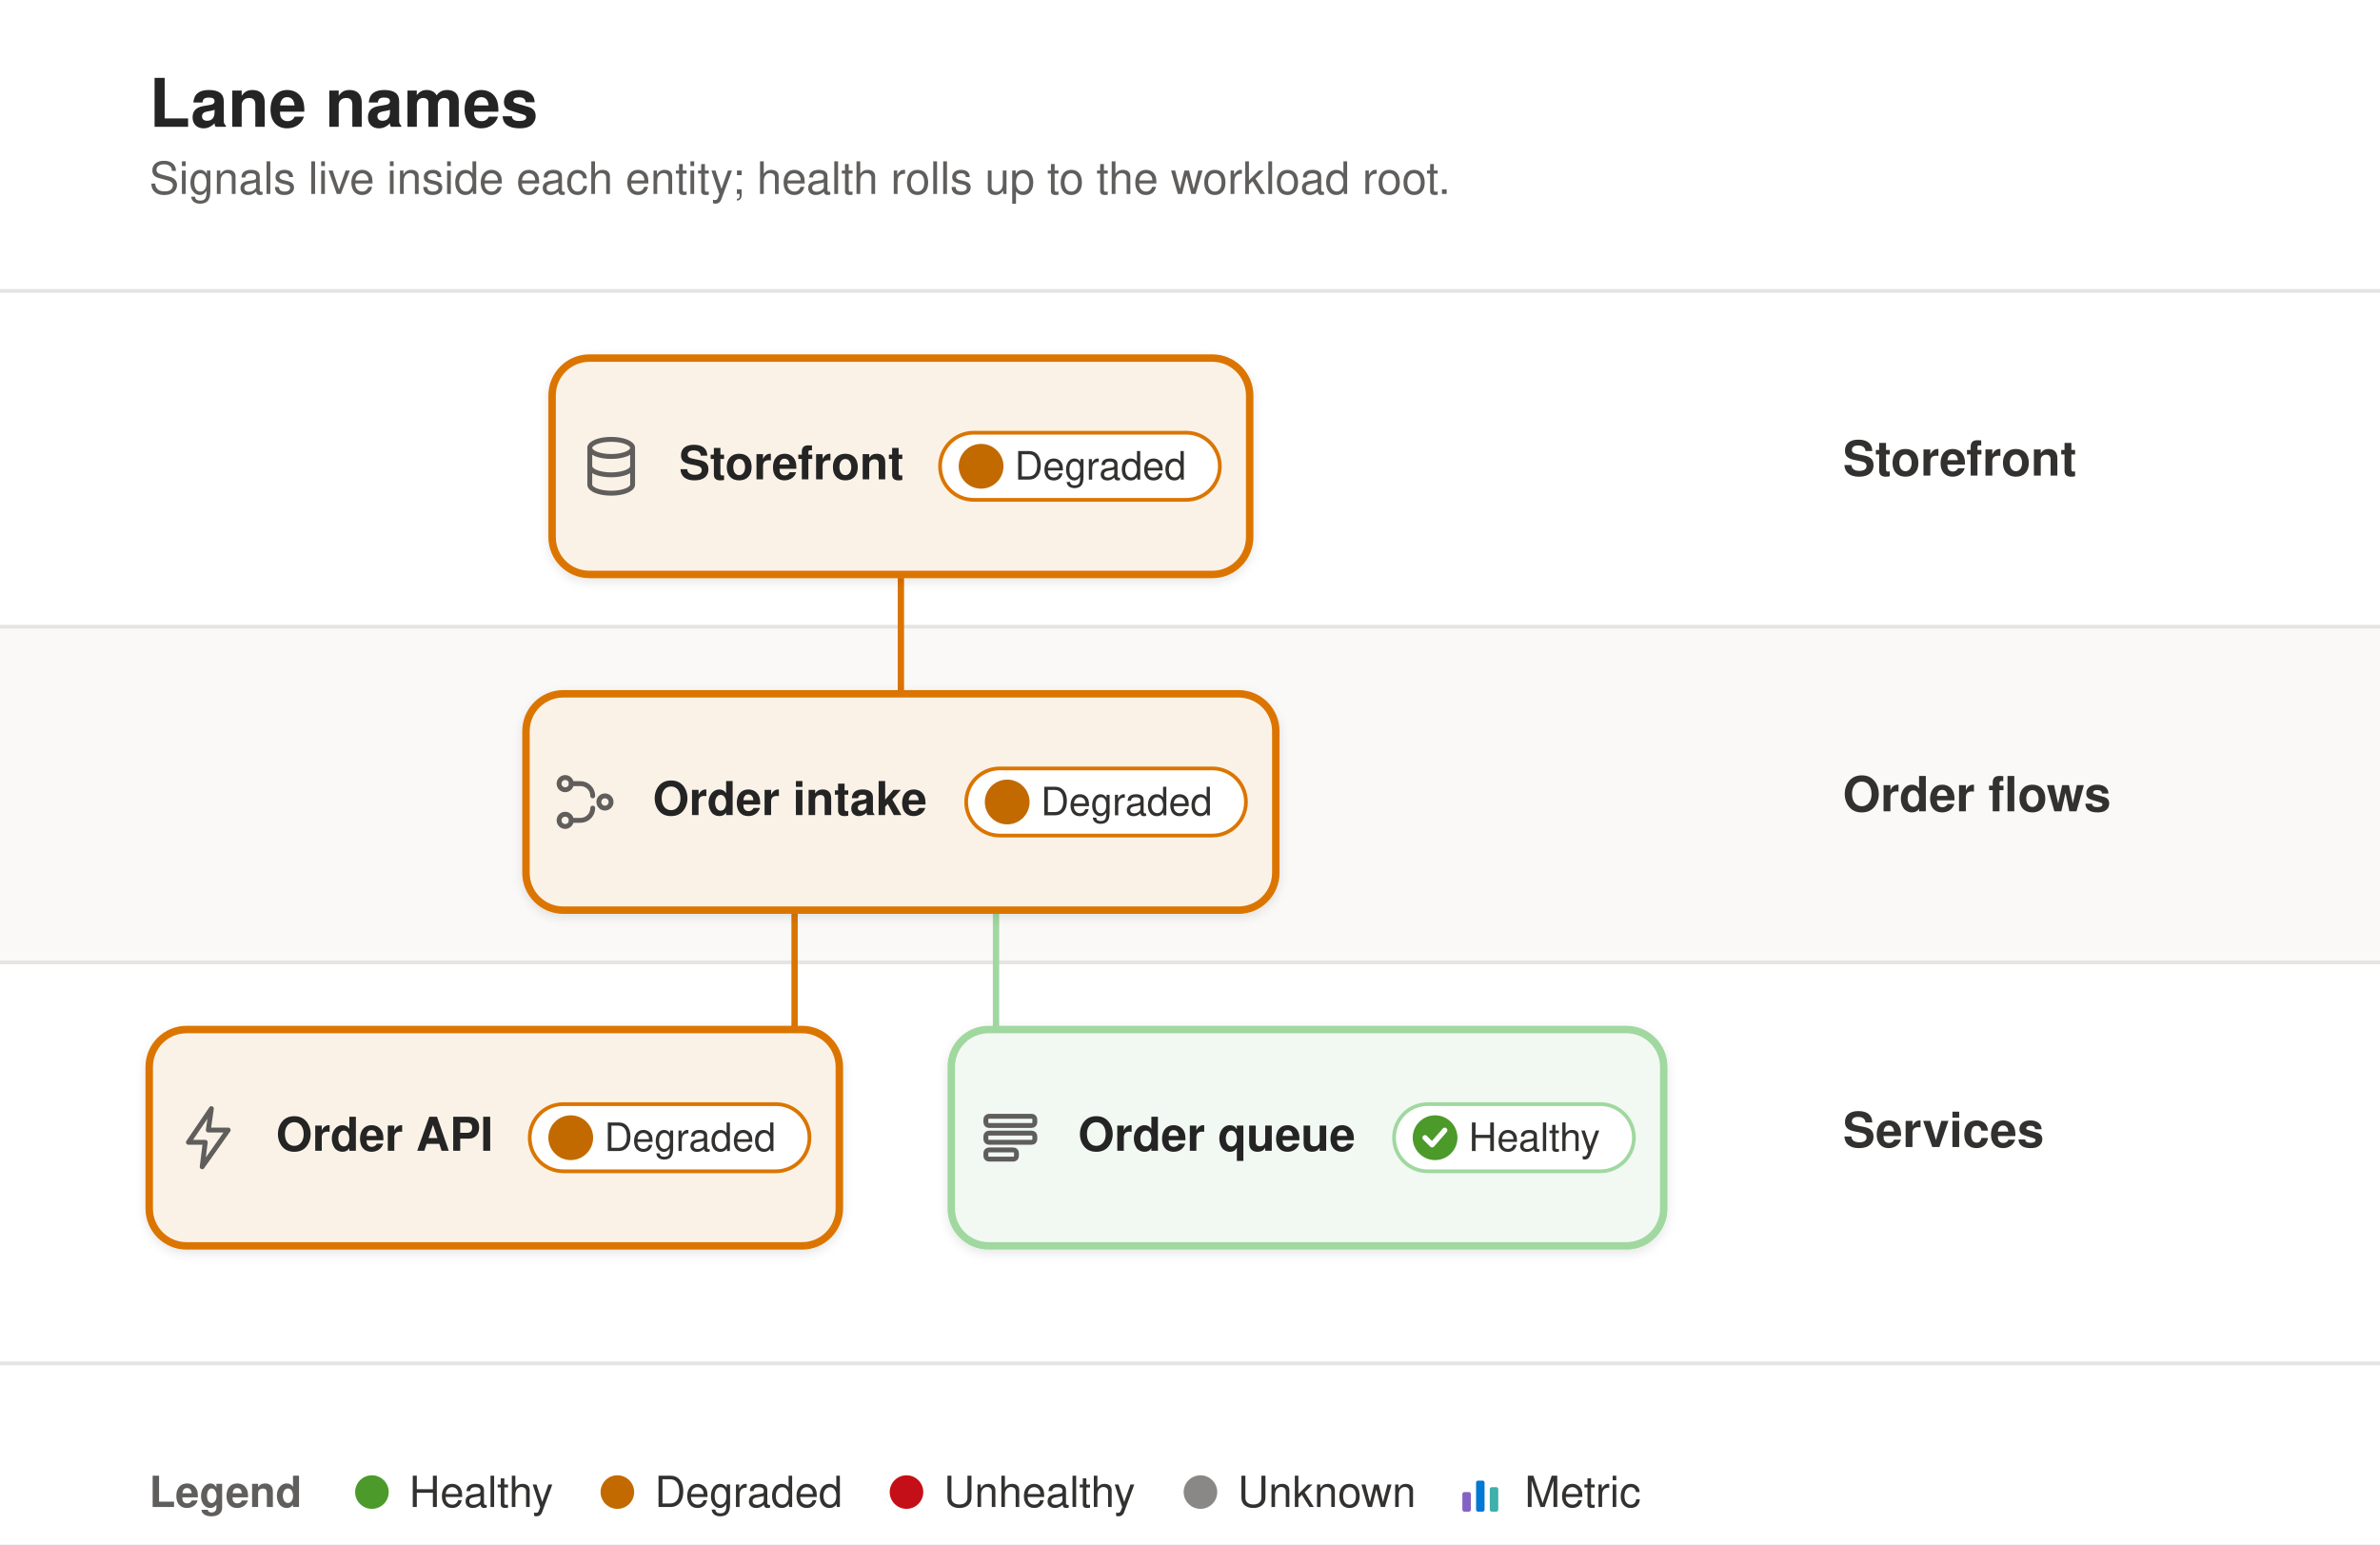
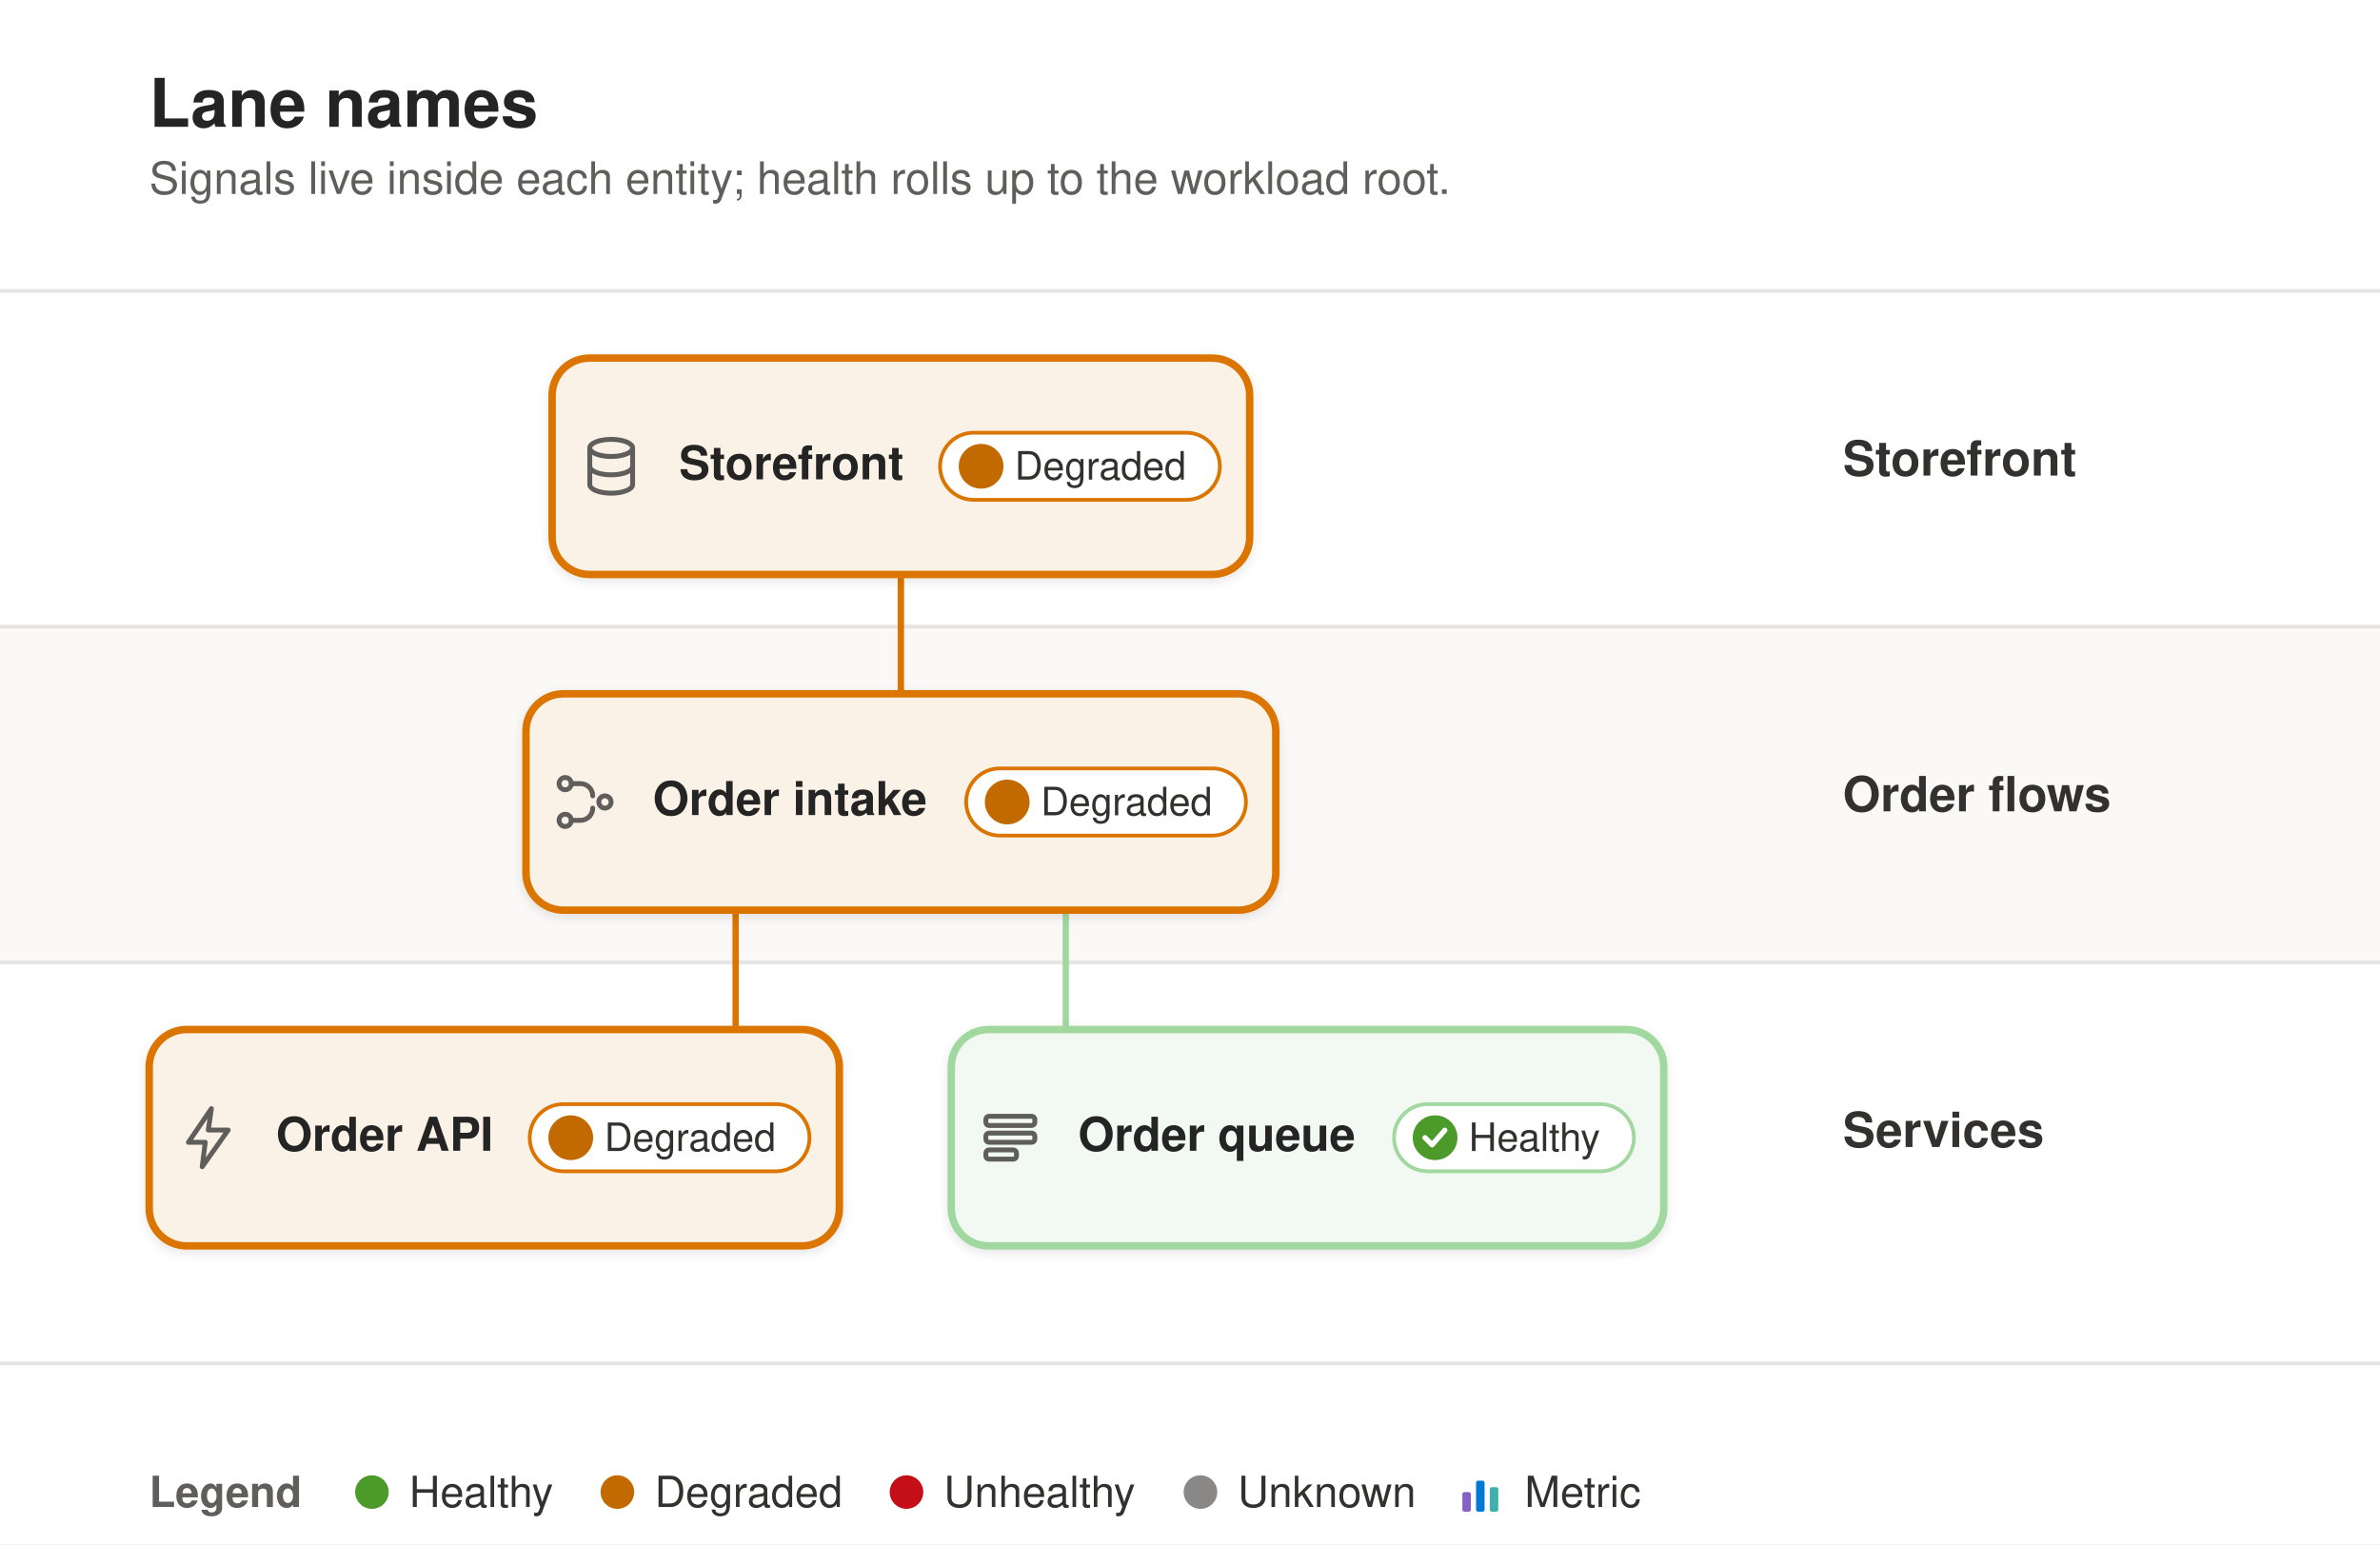
<svg xmlns="http://www.w3.org/2000/svg" width="638" height="414" viewBox="0 0 638 414" font-family="Segoe UI, -apple-system, BlinkMacSystemFont, Helvetica, Arial, sans-serif">
  <defs>
    <filter id="cs" x="-20%" y="-20%" width="140%" height="140%">
      <feDropShadow dx="0" dy="1" stdDeviation="1.3" flood-color="#000" flood-opacity="0.1" />
    </filter>
  </defs>
  <rect width="638" height="414" fill="#ffffff" />
  <rect x="0" y="78.0" width="638" height="90.0" fill="#ffffff" />
  <line x1="0" y1="78.0" x2="638" y2="78.0" stroke="#e6e4e2" />
  <text x="494.0" y="127.5" font-size="13" font-weight="700" fill="#323130">Storefront</text>
  <rect x="0" y="168.0" width="638" height="90.0" fill="#faf9f8" />
  <line x1="0" y1="168.0" x2="638" y2="168.0" stroke="#e6e4e2" />
  <text x="494.0" y="217.5" font-size="13" font-weight="700" fill="#323130">Order flows</text>
  <rect x="0" y="258.0" width="638" height="90.0" fill="#ffffff" />
  <line x1="0" y1="258.0" x2="638" y2="258.0" stroke="#e6e4e2" />
  <text x="494.0" y="307.5" font-size="13" font-weight="700" fill="#323130">Services</text>
  <line x1="0" y1="365.5" x2="638" y2="365.5" stroke="#e6e4e2" />
  <text x="40" y="34" font-size="18" font-weight="700" fill="#242424">Lane names</text>
  <text x="40" y="52" font-size="12" fill="#605e5c">Signals live inside each entity; health rolls up to the workload root.</text>
  <text x="40.0" y="404.0" font-size="11.5" font-weight="600" fill="#605e5c">Legend</text>
  <circle cx="99.7" cy="400.0" r="4.5" fill="#4c9a2a" />
  <text x="109.7" y="404.0" font-size="11.5" fill="#323130">Healthy</text>
  <circle cx="165.5" cy="400.0" r="4.5" fill="#c26a00" />
  <text x="175.5" y="404.0" font-size="11.5" fill="#323130">Degraded</text>
  <circle cx="243.0" cy="400.0" r="4.5" fill="#c50f18" />
  <text x="253.0" y="404.0" font-size="11.5" fill="#323130">Unhealthy</text>
  <circle cx="321.8" cy="400.0" r="4.5" fill="#8a8886" />
  <text x="331.8" y="404.0" font-size="11.5" fill="#323130">Unknown</text>
  <g transform="translate(390.7,393.0) scale(0.875)">
    <rect x="1.5" y="8" width="2.6" height="6" rx="0.6" fill="#8661c5" />
    <rect x="5.7" y="4.5" width="2.6" height="9.5" rx="0.6" fill="#0078D4" />
    <rect x="9.9" y="6.5" width="2.6" height="7.5" rx="0.6" fill="#3fb0ac" />
  </g>
  <text x="408.7" y="404.0" font-size="11.5" fill="#323130">Metric</text>
  <g transform="translate(40.0,0)">
    <g fill="none" stroke-linecap="butt" stroke-linejoin="round">
-       <path d="M227.0 276.0 L227.0 244.0" stroke="#a0d8a0" stroke-width="1.7" />
-       <path d="M173.0 276.0 L173.0 244.0" stroke="#db7500" stroke-width="1.7" />
+       <path d="M245.7 276.0 L245.7 244.0" stroke="#a0d8a0" stroke-width="1.7" />
+       <path d="M157.2 276.0 L157.2 244.0" stroke="#db7500" stroke-width="1.7" />
      <path d="M201.5 186.0 L201.5 154.0" stroke="#db7500" stroke-width="1.7" />
    </g>
    <g filter="url(#cs)">
      <rect x="0.0" y="276.0" width="185" height="58" rx="10" fill="#fbf2e7" stroke="#db7500" stroke-width="2" />
    </g>
    <g transform="translate(6.0,295.16) scale(0.82)">
      <path d="M13 2.5 5.5 13.5H11l-1 8 8.5-12H12z" fill="none" stroke="#605e5c" stroke-width="1.6" stroke-linecap="round" stroke-linejoin="round" />
    </g>
    <text x="34.0" y="308.5" font-size="12.5" font-weight="600" fill="#242424">Order API</text>
    <rect x="102.0" y="296.00" width="75.0" height="18" rx="9" fill="#ffffff" stroke="#db7500" stroke-width="1" />
    <circle cx="113.0" cy="305.0" r="6" fill="#c26a00" />
    <text x="122.0" y="308.57" font-size="10.5" fill="#323130">Degraded</text>
    <g filter="url(#cs)">
      <rect x="101.0" y="186.0" width="201" height="58" rx="10" fill="#fbf2e7" stroke="#db7500" stroke-width="2" />
    </g>
    <g transform="translate(107.0,205.16) scale(0.82)">
      <circle cx="5.5" cy="6" r="2" fill="none" stroke="#605e5c" stroke-width="1.6" stroke-linecap="round" stroke-linejoin="round" />
      <circle cx="5.5" cy="18" r="2" fill="none" stroke="#605e5c" stroke-width="1.6" stroke-linecap="round" stroke-linejoin="round" />
      <circle cx="18.5" cy="12" r="2" fill="none" stroke="#605e5c" stroke-width="1.6" stroke-linecap="round" stroke-linejoin="round" />
      <path d="M7.5 6h3a4 4 0 0 1 4 4M7.5 18h3a4 4 0 0 0 4-4" fill="none" stroke="#605e5c" stroke-width="1.6" stroke-linecap="round" stroke-linejoin="round" />
    </g>
    <text x="135.0" y="218.5" font-size="12.5" font-weight="600" fill="#242424">Order intake</text>
    <rect x="219.0" y="206.00" width="75.0" height="18" rx="9" fill="#ffffff" stroke="#db7500" stroke-width="1" />
    <circle cx="230.0" cy="215.0" r="6" fill="#c26a00" />
    <text x="239.0" y="218.57" font-size="10.5" fill="#323130">Degraded</text>
    <g filter="url(#cs)">
      <rect x="215.0" y="276.0" width="191" height="58" rx="10" fill="#f2f8f2" stroke="#a0d8a0" stroke-width="2" />
    </g>
    <g transform="translate(221.0,295.16) scale(0.82)">
      <rect x="4" y="5" width="16" height="3" rx="1" fill="none" stroke="#605e5c" stroke-width="1.6" stroke-linecap="round" stroke-linejoin="round" />
      <rect x="4" y="10.5" width="16" height="3" rx="1" fill="none" stroke="#605e5c" stroke-width="1.6" stroke-linecap="round" stroke-linejoin="round" />
      <rect x="4" y="16" width="10" height="3" rx="1" fill="none" stroke="#605e5c" stroke-width="1.6" stroke-linecap="round" stroke-linejoin="round" />
    </g>
    <text x="249.0" y="308.5" font-size="12.5" font-weight="600" fill="#242424">Order queue</text>
    <rect x="333.7" y="296.00" width="64.3" height="18" rx="9" fill="#ffffff" stroke="#a0d8a0" stroke-width="1" />
    <circle cx="344.7" cy="305.0" r="6" fill="#4c9a2a" />
    <path d="M342.0 305.0 l1.9 1.9 l3.4 -3.9" fill="none" stroke="#ffffff" stroke-width="1.4" stroke-linecap="round" stroke-linejoin="round" />
    <text x="353.7" y="308.57" font-size="10.5" fill="#323130">Healthy</text>
    <g filter="url(#cs)">
      <rect x="108.0" y="96.0" width="187" height="58" rx="10" fill="#fbf2e7" stroke="#db7500" stroke-width="2" />
    </g>
    <g transform="translate(114.0,115.16) scale(0.82)">
      <ellipse cx="12" cy="6" rx="7" ry="2.8" fill="none" stroke="#605e5c" stroke-width="1.6" stroke-linecap="round" stroke-linejoin="round" />
      <path d="M5 6v12c0 1.55 3.13 2.8 7 2.8s7-1.25 7-2.8V6" fill="none" stroke="#605e5c" stroke-width="1.6" stroke-linecap="round" stroke-linejoin="round" />
      <path d="M5 12c0 1.55 3.13 2.8 7 2.8s7-1.25 7-2.8" fill="none" stroke="#605e5c" stroke-width="1.6" stroke-linecap="round" stroke-linejoin="round" />
    </g>
    <text x="142.0" y="128.5" font-size="12.5" font-weight="600" fill="#242424">Storefront</text>
    <rect x="212.0" y="116.00" width="75.0" height="18" rx="9" fill="#ffffff" stroke="#db7500" stroke-width="1" />
    <circle cx="223.0" cy="125.0" r="6" fill="#c26a00" />
    <text x="232.0" y="128.57" font-size="10.5" fill="#323130">Degraded</text>
  </g>
</svg>
